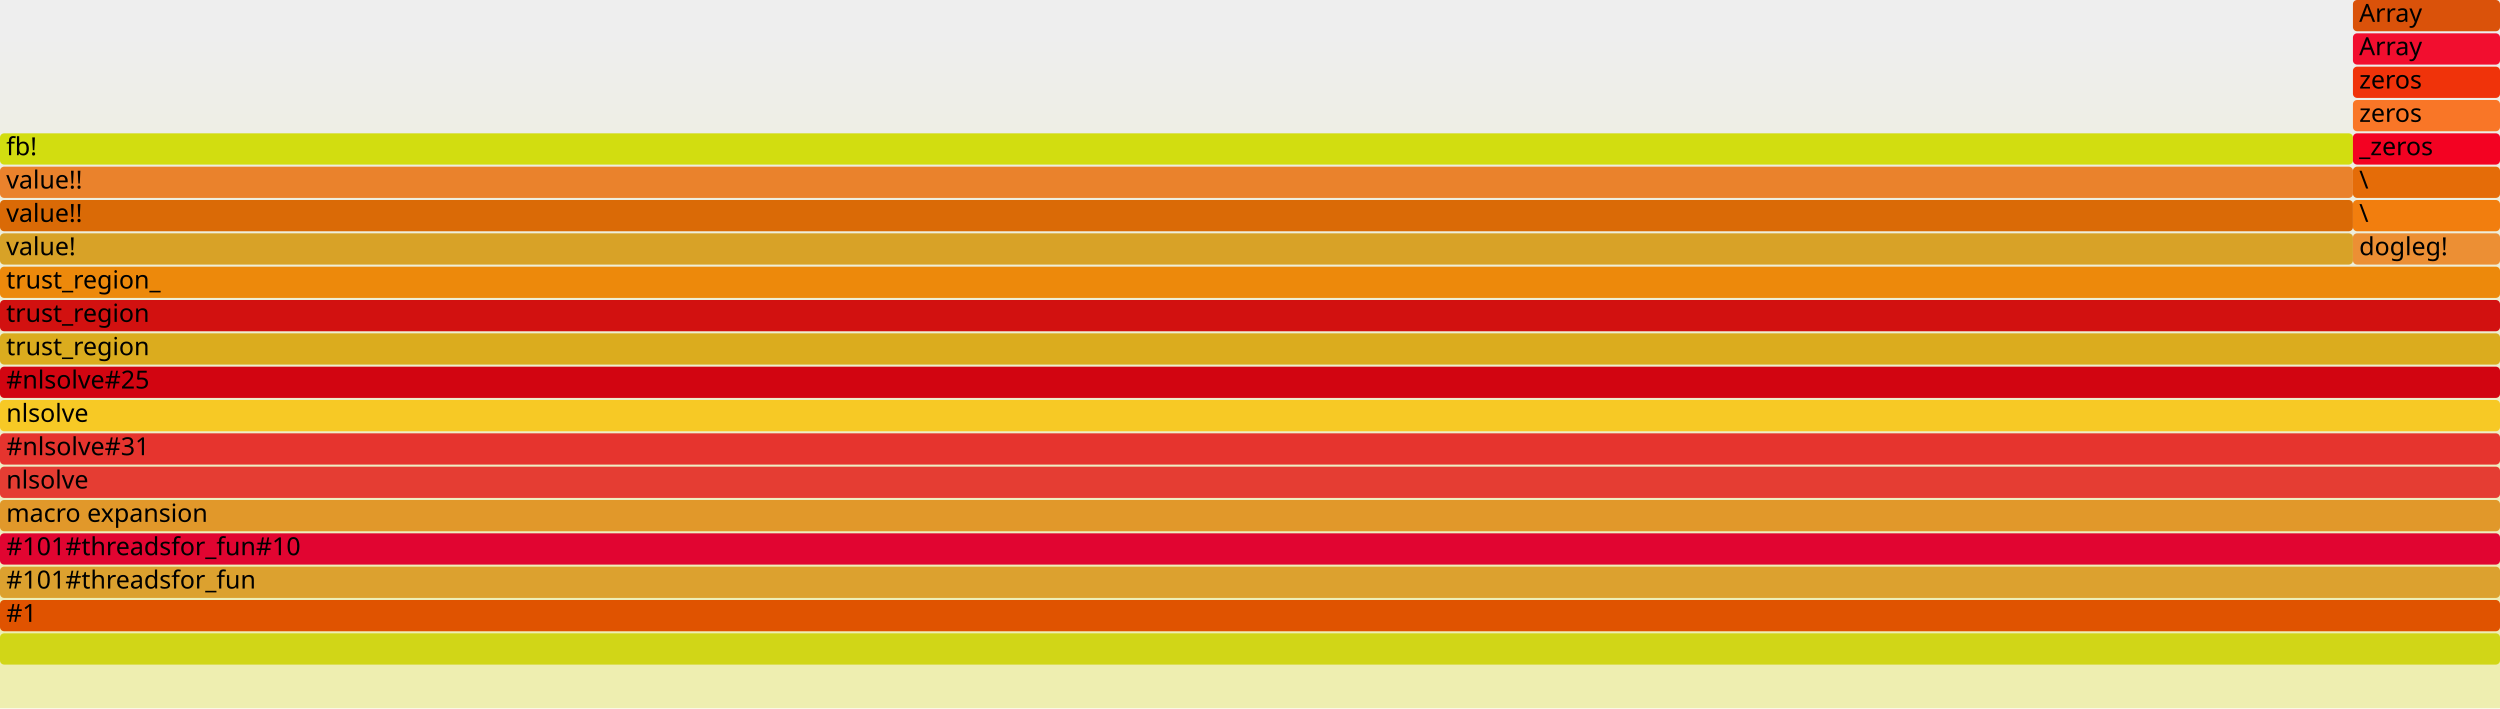
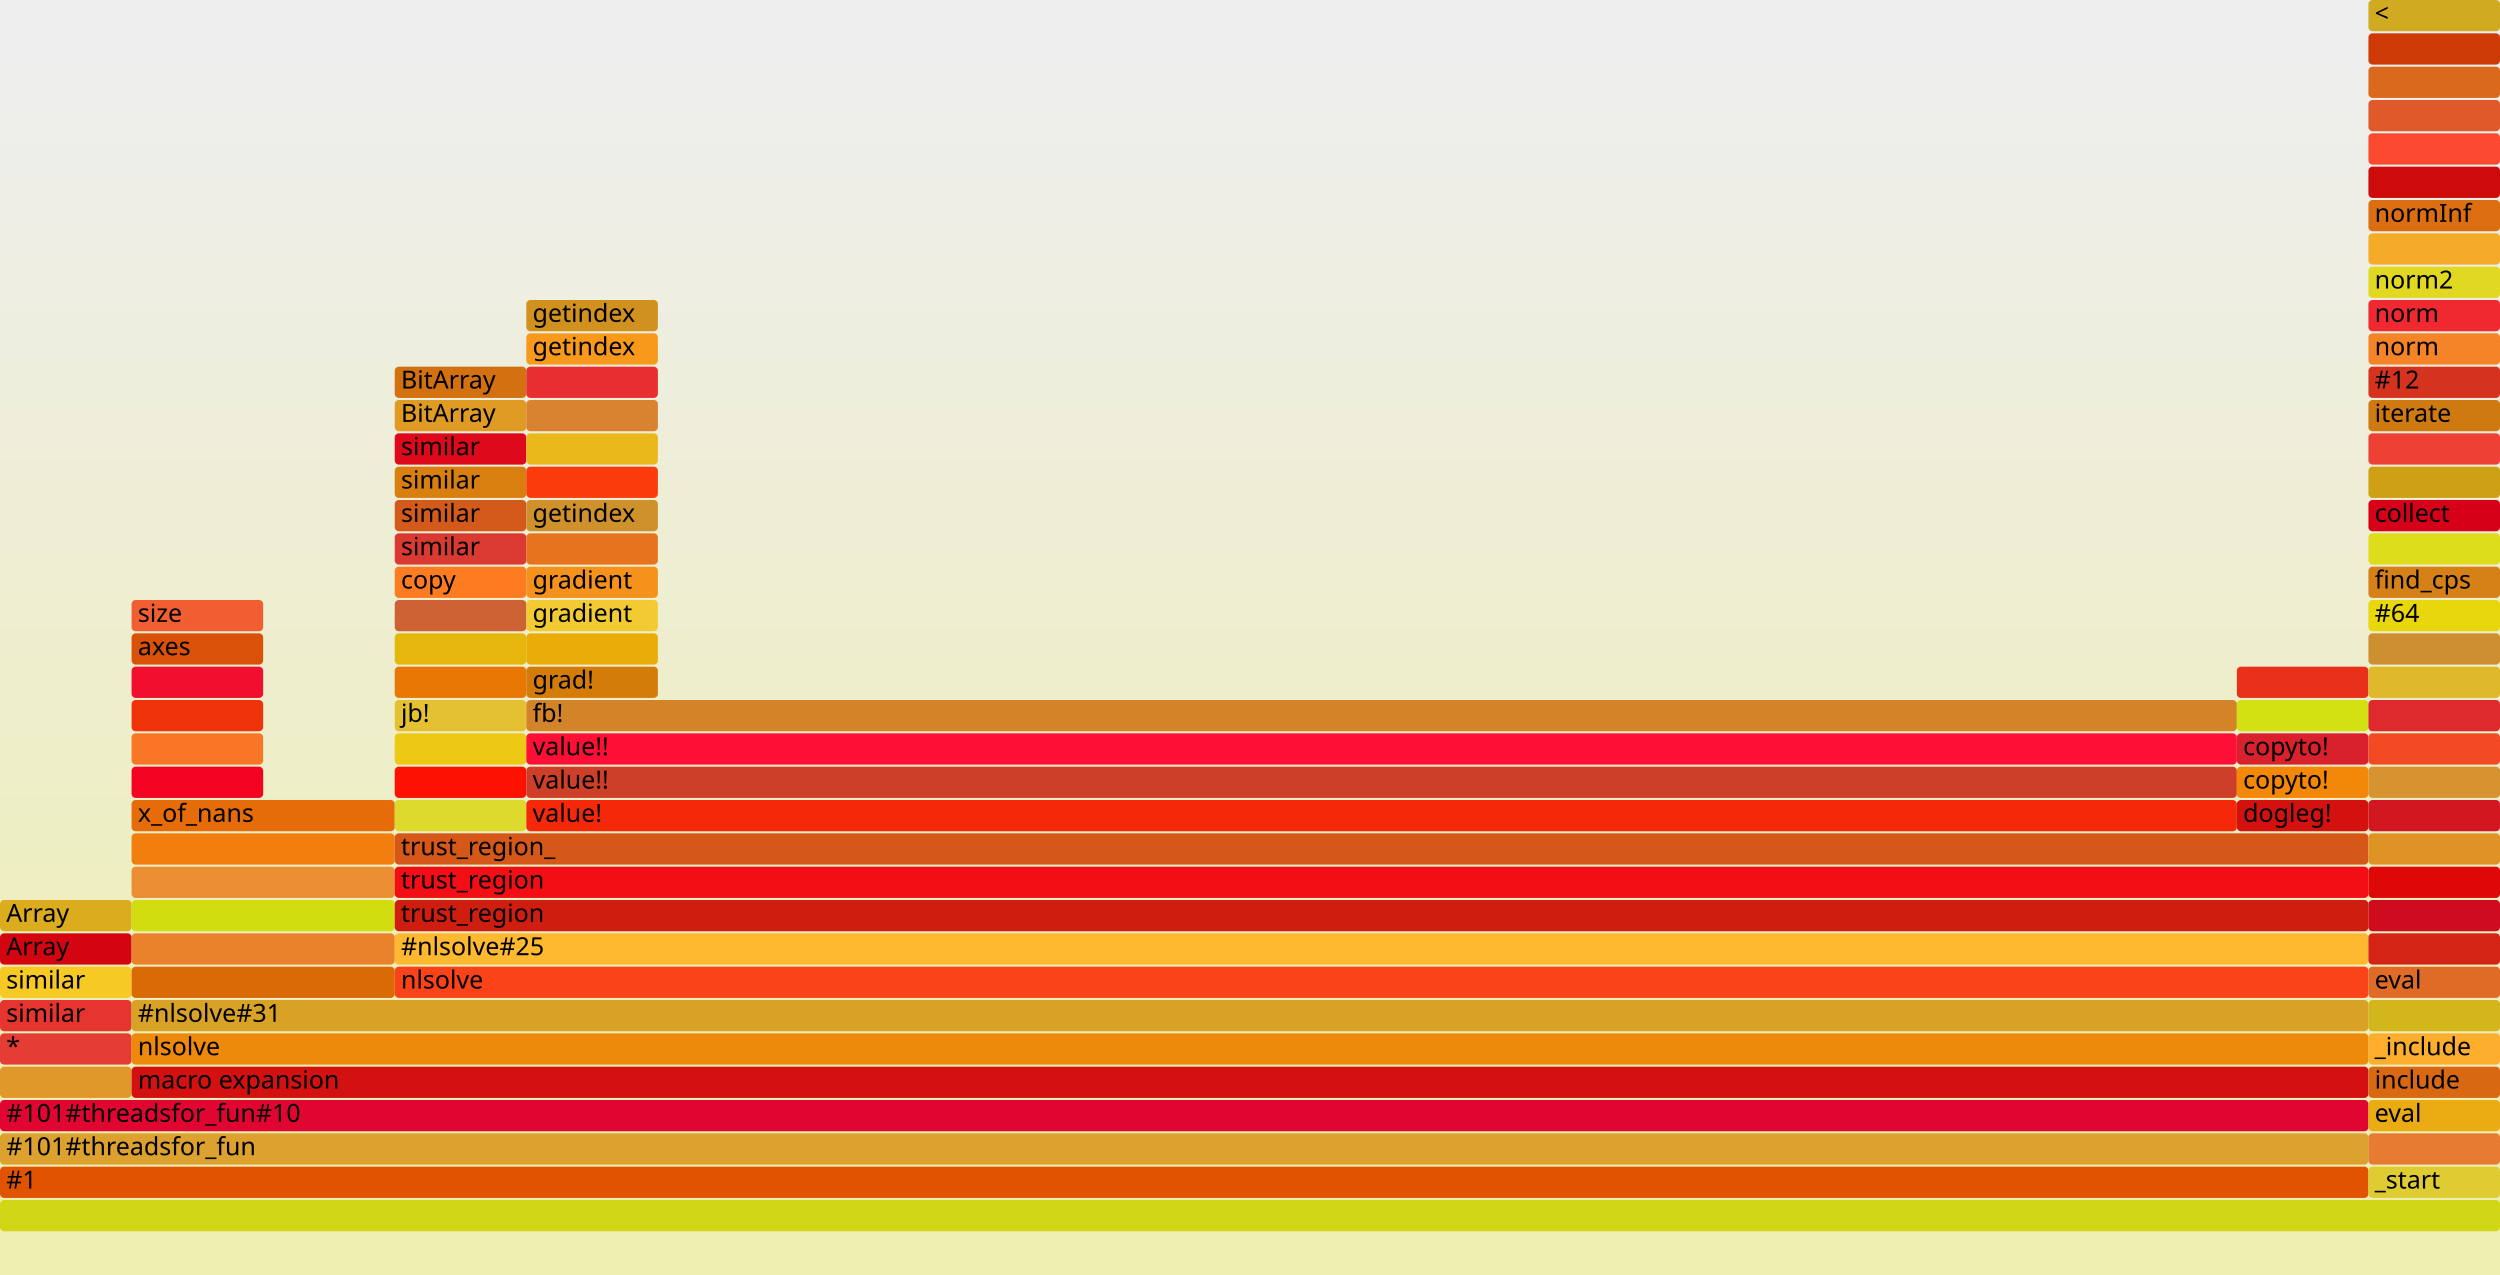
- <svg xmlns="http://www.w3.org/2000/svg" xmlns:xlink="http://www.w3.org/1999/xlink" version="1.1" width="1200" height="340" viewBox="0 0 1200 340">
+ <svg xmlns="http://www.w3.org/2000/svg" xmlns:xlink="http://www.w3.org/1999/xlink" version="1.1" width="1200" height="612" viewBox="0 0 1200 612">
  <defs>
    <linearGradient id="background" y1="0" y2="1" x1="0" x2="0">
      <stop stop-color="#eeeeee" offset="5%" />
      <stop stop-color="#eeeeb0" offset="95%" />
    </linearGradient>
  </defs>
  <style type="text/css">
    .func_g:hover { stroke:black; stroke-width:0.5; cursor:pointer; }
  </style>
-   <rect x="0.0" y="0" width="1200.0" height="340" fill="url(#background)" />
-   <text text-anchor="" x="10.0" y="340" font-size="12" font-family="Verdana" fill="rgb(0,0,0)" dominant-baseline="ideographic" id="details"> </text>
+   <rect x="0.0" y="0" width="1200.0" height="612" fill="url(#background)" />
+   <text text-anchor="" x="10.0" y="612" font-size="12" font-family="Verdana" fill="rgb(0,0,0)" dominant-baseline="ideographic" id="details"> </text>
  <g class="func_g">
    <a target="_top" xlink:href="notfound.html#L-1">
-       <rect x="0.0" y="304" width="1200.0" height="15.0" fill="rgb(209, 214, 23)" rx="2" ry="2" />
-       <text text-anchor="" x="3.0" y="314.5" font-size="12" font-family="Verdana" fill="rgb(0,0,0)" />
+       <rect x="0.0" y="576" width="1200.0" height="15.0" fill="rgb(209, 214, 23)" rx="2" ry="2" />
+       <text text-anchor="" x="3.0" y="586.5" font-size="12" font-family="Verdana" fill="rgb(0,0,0)" />
    </a>
  </g>
  <g class="func_g">
    <a target="_top" xlink:href="threadingconstructs.jl-69da4926deae06dc9dc6e5a13f09a897b39ad603.html#L139">
-       <rect x="0.0" y="288" width="1200.0" height="15.0" fill="rgb(224, 83, 0)" rx="2" ry="2" />
-       <text text-anchor="" x="3.0" y="298.5" font-size="12" font-family="Verdana" fill="rgb(0,0,0)">#1</text>
+       <rect x="0.0" y="560" width="1136.842" height="15.0" fill="rgb(224, 83, 0)" rx="2" ry="2" />
+       <text text-anchor="" x="3.0" y="570.5" font-size="12" font-family="Verdana" fill="rgb(0,0,0)">#1</text>
    </a>
  </g>
  <g class="func_g">
    <a target="_top" xlink:href="threadingconstructs.jl-69da4926deae06dc9dc6e5a13f09a897b39ad603.html#L167">
-       <rect x="0.0" y="272" width="1200.0" height="15.0" fill="rgb(220, 161, 47)" rx="2" ry="2" />
-       <text text-anchor="" x="3.0" y="282.5" font-size="12" font-family="Verdana" fill="rgb(0,0,0)">#101#threadsfor_fun</text>
+       <rect x="0.0" y="544" width="1136.842" height="15.0" fill="rgb(220, 161, 47)" rx="2" ry="2" />
+       <text text-anchor="" x="3.0" y="554.5" font-size="12" font-family="Verdana" fill="rgb(0,0,0)">#101#threadsfor_fun</text>
    </a>
  </g>
  <g class="func_g">
    <a target="_top" xlink:href="threadingconstructs.jl-69da4926deae06dc9dc6e5a13f09a897b39ad603.html#L167">
-       <rect x="0.0" y="256" width="1200.0" height="15.0" fill="rgb(225, 5, 49)" rx="2" ry="2" />
-       <text text-anchor="" x="3.0" y="266.5" font-size="12" font-family="Verdana" fill="rgb(0,0,0)">#101#threadsfor_fun#10</text>
+       <rect x="0.0" y="528" width="1136.842" height="15.0" fill="rgb(225, 5, 49)" rx="2" ry="2" />
+       <text text-anchor="" x="3.0" y="538.5" font-size="12" font-family="Verdana" fill="rgb(0,0,0)">#101#threadsfor_fun#10</text>
+     </a>
+   </g>
+   <g class="func_g">
+     <a target="_top" xlink:href="critical_points.jl-e501c7201f5f77db71b4e61ad43af0b25550f4ec.html#L150">
+       <rect x="0.0" y="512" width="63.158" height="15.0" fill="rgb(225, 152, 42)" rx="2" ry="2" />
+       <text text-anchor="" x="3.0" y="522.5" font-size="12" font-family="Verdana" fill="rgb(0,0,0)"> </text>
+     </a>
+   </g>
+   <g class="func_g">
+     <a target="_top" xlink:href="matmul.jl-037102772aa14a84614a4fc5ba7816c2492dae64.html#L52">
+       <rect x="0.0" y="496" width="63.158" height="15.0" fill="rgb(229, 61, 51)" rx="2" ry="2" />
+       <text text-anchor="" x="3.0" y="506.5" font-size="12" font-family="Verdana" fill="rgb(0,0,0)">*</text>
+     </a>
+   </g>
+   <g class="func_g">
+     <a target="_top" xlink:href="abstractarray.jl-d968f486589708c83083af7fc58b588dbb14eaf2.html#L840">
+       <rect x="0.0" y="480" width="63.158" height="15.0" fill="rgb(230, 52, 46)" rx="2" ry="2" />
+       <text text-anchor="" x="3.0" y="490.5" font-size="12" font-family="Verdana" fill="rgb(0,0,0)">similar</text>
+     </a>
+   </g>
+   <g class="func_g">
+     <a target="_top" xlink:href="array.jl-a1a5689c27c2ba640bec06e0656c2051a2b4f20d.html#L374">
+       <rect x="0.0" y="464" width="63.158" height="15.0" fill="rgb(247, 201, 37)" rx="2" ry="2" />
+       <text text-anchor="" x="3.0" y="474.5" font-size="12" font-family="Verdana" fill="rgb(0,0,0)">similar</text>
+     </a>
+   </g>
+   <g class="func_g">
+     <a target="_top" xlink:href="boot.jl-3f080772281d8a86b7e35b133daf84cac46b5da9.html#L486">
+       <rect x="0.0" y="448" width="63.158" height="15.0" fill="rgb(210, 5, 17)" rx="2" ry="2" />
+       <text text-anchor="" x="3.0" y="458.5" font-size="12" font-family="Verdana" fill="rgb(0,0,0)">Array</text>
+     </a>
+   </g>
+   <g class="func_g">
+     <a target="_top" xlink:href="boot.jl-3f080772281d8a86b7e35b133daf84cac46b5da9.html#L477">
+       <rect x="0.0" y="432" width="63.158" height="15.0" fill="rgb(219, 172, 30)" rx="2" ry="2" />
+       <text text-anchor="" x="3.0" y="442.5" font-size="12" font-family="Verdana" fill="rgb(0,0,0)">Array</text>
    </a>
  </g>
  <g class="func_g">
    <a target="_top" xlink:href="critical_points.jl-e501c7201f5f77db71b4e61ad43af0b25550f4ec.html#L162">
-       <rect x="0.0" y="240" width="1200.0" height="15.0" fill="rgb(225, 152, 42)" rx="2" ry="2" />
-       <text text-anchor="" x="3.0" y="250.5" font-size="12" font-family="Verdana" fill="rgb(0,0,0)">macro expansion</text>
+       <rect x="63.158" y="512" width="1073.684" height="15.0" fill="rgb(210, 17, 16)" rx="2" ry="2" />
+       <text text-anchor="" x="66.158" y="522.5" font-size="12" font-family="Verdana" fill="rgb(0,0,0)">macro expansion</text>
    </a>
  </g>
  <g class="func_g">
    <a target="_top" xlink:href="nlsolve.jl-3c09a6fa7d2424bc9f872603c9ab10e1a8478a03.html#L56">
-       <rect x="0.0" y="224" width="1200.0" height="15.0" fill="rgb(229, 61, 51)" rx="2" ry="2" />
-       <text text-anchor="" x="3.0" y="234.5" font-size="12" font-family="Verdana" fill="rgb(0,0,0)">nlsolve</text>
+       <rect x="63.158" y="496" width="1073.684" height="15.0" fill="rgb(237, 137, 11)" rx="2" ry="2" />
+       <text text-anchor="" x="66.158" y="506.5" font-size="12" font-family="Verdana" fill="rgb(0,0,0)">nlsolve</text>
    </a>
  </g>
  <g class="func_g">
    <a target="_top" xlink:href="nlsolve.jl-3c09a6fa7d2424bc9f872603c9ab10e1a8478a03.html#L56">
-       <rect x="0.0" y="208" width="1200.0" height="15.0" fill="rgb(230, 52, 46)" rx="2" ry="2" />
-       <text text-anchor="" x="3.0" y="218.5" font-size="12" font-family="Verdana" fill="rgb(0,0,0)">#nlsolve#31</text>
+       <rect x="63.158" y="480" width="1073.684" height="15.0" fill="rgb(216, 162, 39)" rx="2" ry="2" />
+       <text text-anchor="" x="66.158" y="490.5" font-size="12" font-family="Verdana" fill="rgb(0,0,0)">#nlsolve#31</text>
+     </a>
+   </g>
+   <g class="func_g">
+     <a target="_top" xlink:href="oncedifferentiable.jl-286586a84583dc59d0293ecf380a39840129957f.html#L186">
+       <rect x="63.158" y="464" width="126.316" height="15.0" fill="rgb(218, 106, 6)" rx="2" ry="2" />
+       <text text-anchor="" x="66.158" y="474.5" font-size="12" font-family="Verdana" fill="rgb(0,0,0)"> </text>
+     </a>
+   </g>
+   <g class="func_g">
+     <a target="_top" xlink:href="oncedifferentiable.jl-286586a84583dc59d0293ecf380a39840129957f.html#L186">
+       <rect x="63.158" y="448" width="126.316" height="15.0" fill="rgb(234, 130, 44)" rx="2" ry="2" />
+       <text text-anchor="" x="66.158" y="458.5" font-size="12" font-family="Verdana" fill="rgb(0,0,0)"> </text>
+     </a>
+   </g>
+   <g class="func_g">
+     <a target="_top" xlink:href="oncedifferentiable.jl-286586a84583dc59d0293ecf380a39840129957f.html#L196">
+       <rect x="63.158" y="432" width="126.316" height="15.0" fill="rgb(210, 221, 16)" rx="2" ry="2" />
+       <text text-anchor="" x="66.158" y="442.5" font-size="12" font-family="Verdana" fill="rgb(0,0,0)"> </text>
+     </a>
+   </g>
+   <g class="func_g">
+     <a target="_top" xlink:href="oncedifferentiable.jl-286586a84583dc59d0293ecf380a39840129957f.html#L219">
+       <rect x="63.158" y="416" width="126.316" height="15.0" fill="rgb(236, 143, 52)" rx="2" ry="2" />
+       <text text-anchor="" x="66.158" y="426.5" font-size="12" font-family="Verdana" fill="rgb(0,0,0)"> </text>
+     </a>
+   </g>
+   <g class="func_g">
+     <a target="_top" xlink:href="oncedifferentiable.jl-286586a84583dc59d0293ecf380a39840129957f.html#L219">
+       <rect x="63.158" y="400" width="126.316" height="15.0" fill="rgb(242, 126, 14)" rx="2" ry="2" />
+       <text text-anchor="" x="66.158" y="410.5" font-size="12" font-family="Verdana" fill="rgb(0,0,0)"> </text>
+     </a>
+   </g>
+   <g class="func_g">
+     <a target="_top" xlink:href="NLSolversBase.jl-62c7ebdfa569b7d78037da79ddfc8dddcf651cd3.html#L60">
+       <rect x="63.158" y="384" width="126.316" height="15.0" fill="rgb(229, 108, 8)" rx="2" ry="2" />
+       <text text-anchor="" x="66.158" y="394.5" font-size="12" font-family="Verdana" fill="rgb(0,0,0)">x_of_nans</text>
+     </a>
+   </g>
+   <g class="func_g">
+     <a target="_top" xlink:href="NLSolversBase.jl-62c7ebdfa569b7d78037da79ddfc8dddcf651cd3.html#L60">
+       <rect x="63.158" y="368" width="63.158" height="15.0" fill="rgb(243, 2, 34)" rx="2" ry="2" />
+       <text text-anchor="" x="66.158" y="378.5" font-size="12" font-family="Verdana" fill="rgb(0,0,0)"> </text>
+     </a>
+   </g>
+   <g class="func_g">
+     <a target="_top" xlink:href="broadcast.jl-aadc07aa8db7d970432e67b47a796fc9707f1499.html#L873">
+       <rect x="63.158" y="352" width="63.158" height="15.0" fill="rgb(249, 118, 39)" rx="2" ry="2" />
+       <text text-anchor="" x="66.158" y="362.5" font-size="12" font-family="Verdana" fill="rgb(0,0,0)"> </text>
+     </a>
+   </g>
+   <g class="func_g">
+     <a target="_top" xlink:href="broadcast.jl-aadc07aa8db7d970432e67b47a796fc9707f1499.html#L294">
+       <rect x="63.158" y="336" width="63.158" height="15.0" fill="rgb(240, 51, 10)" rx="2" ry="2" />
+       <text text-anchor="" x="66.158" y="346.5" font-size="12" font-family="Verdana" fill="rgb(0,0,0)"> </text>
+     </a>
+   </g>
+   <g class="func_g">
+     <a target="_top" xlink:href="broadcast.jl-aadc07aa8db7d970432e67b47a796fc9707f1499.html#L513">
+       <rect x="63.158" y="320" width="63.158" height="15.0" fill="rgb(242, 14, 47)" rx="2" ry="2" />
+       <text text-anchor="" x="66.158" y="330.5" font-size="12" font-family="Verdana" fill="rgb(0,0,0)"> </text>
+     </a>
+   </g>
+   <g class="func_g">
+     <a target="_top" xlink:href="abstractarray.jl-d968f486589708c83083af7fc58b588dbb14eaf2.html#L98">
+       <rect x="63.158" y="304" width="63.158" height="15.0" fill="rgb(218, 82, 10)" rx="2" ry="2" />
+       <text text-anchor="" x="66.158" y="314.5" font-size="12" font-family="Verdana" fill="rgb(0,0,0)">axes</text>
+     </a>
+   </g>
+   <g class="func_g">
+     <a target="_top" xlink:href="array.jl-a1a5689c27c2ba640bec06e0656c2051a2b4f20d.html#L149">
+       <rect x="63.158" y="288" width="63.158" height="15.0" fill="rgb(241, 94, 50)" rx="2" ry="2" />
+       <text text-anchor="" x="66.158" y="298.5" font-size="12" font-family="Verdana" fill="rgb(0,0,0)">size</text>
    </a>
  </g>
  <g class="func_g">
    <a target="_top" xlink:href="nlsolve.jl-3c09a6fa7d2424bc9f872603c9ab10e1a8478a03.html#L1">
-       <rect x="0.0" y="192" width="1200.0" height="15.0" fill="rgb(247, 201, 37)" rx="2" ry="2" />
-       <text text-anchor="" x="3.0" y="202.5" font-size="12" font-family="Verdana" fill="rgb(0,0,0)">nlsolve</text>
+       <rect x="189.474" y="464" width="947.368" height="15.0" fill="rgb(251, 67, 25)" rx="2" ry="2" />
+       <text text-anchor="" x="192.474" y="474.5" font-size="12" font-family="Verdana" fill="rgb(0,0,0)">nlsolve</text>
    </a>
  </g>
  <g class="func_g">
    <a target="_top" xlink:href="nlsolve.jl-3c09a6fa7d2424bc9f872603c9ab10e1a8478a03.html#L1">
-       <rect x="0.0" y="176" width="1200.0" height="15.0" fill="rgb(210, 5, 17)" rx="2" ry="2" />
-       <text text-anchor="" x="3.0" y="186.5" font-size="12" font-family="Verdana" fill="rgb(0,0,0)">#nlsolve#25</text>
+       <rect x="189.474" y="448" width="947.368" height="15.0" fill="rgb(254, 185, 49)" rx="2" ry="2" />
+       <text text-anchor="" x="192.474" y="458.5" font-size="12" font-family="Verdana" fill="rgb(0,0,0)">#nlsolve#25</text>
    </a>
  </g>
  <g class="func_g">
    <a target="_top" xlink:href="trust_region.jl-9b52720b2bb1702e582e5314de8a96a64cbbe5da.html#L235">
-       <rect x="0.0" y="160" width="1200.0" height="15.0" fill="rgb(219, 172, 30)" rx="2" ry="2" />
-       <text text-anchor="" x="3.0" y="170.5" font-size="12" font-family="Verdana" fill="rgb(0,0,0)">trust_region</text>
+       <rect x="189.474" y="432" width="947.368" height="15.0" fill="rgb(207, 29, 15)" rx="2" ry="2" />
+       <text text-anchor="" x="192.474" y="442.5" font-size="12" font-family="Verdana" fill="rgb(0,0,0)">trust_region</text>
    </a>
  </g>
  <g class="func_g">
    <a target="_top" xlink:href="trust_region.jl-9b52720b2bb1702e582e5314de8a96a64cbbe5da.html#L235">
-       <rect x="0.0" y="144" width="1200.0" height="15.0" fill="rgb(210, 17, 16)" rx="2" ry="2" />
-       <text text-anchor="" x="3.0" y="154.5" font-size="12" font-family="Verdana" fill="rgb(0,0,0)">trust_region</text>
+       <rect x="189.474" y="416" width="947.368" height="15.0" fill="rgb(243, 14, 22)" rx="2" ry="2" />
+       <text text-anchor="" x="192.474" y="426.5" font-size="12" font-family="Verdana" fill="rgb(0,0,0)">trust_region</text>
    </a>
  </g>
  <g class="func_g">
    <a target="_top" xlink:href="trust_region.jl-9b52720b2bb1702e582e5314de8a96a64cbbe5da.html#L107">
-       <rect x="0.0" y="128" width="1200.0" height="15.0" fill="rgb(237, 137, 11)" rx="2" ry="2" />
-       <text text-anchor="" x="3.0" y="138.5" font-size="12" font-family="Verdana" fill="rgb(0,0,0)">trust_region_</text>
+       <rect x="189.474" y="400" width="947.368" height="15.0" fill="rgb(213, 88, 24)" rx="2" ry="2" />
+       <text text-anchor="" x="192.474" y="410.5" font-size="12" font-family="Verdana" fill="rgb(0,0,0)">trust_region_</text>
+     </a>
+   </g>
+   <g class="func_g">
+     <a target="_top" xlink:href="interface.jl-f2c29230e804547c565f1aa8a029bdb0b99b1849.html#L135">
+       <rect x="189.474" y="384" width="63.158" height="15.0" fill="rgb(221, 217, 45)" rx="2" ry="2" />
+       <text text-anchor="" x="192.474" y="394.5" font-size="12" font-family="Verdana" fill="rgb(0,0,0)"> </text>
+     </a>
+   </g>
+   <g class="func_g">
+     <a target="_top" xlink:href="interface.jl-f2c29230e804547c565f1aa8a029bdb0b99b1849.html#L140">
+       <rect x="189.474" y="368" width="63.158" height="15.0" fill="rgb(253, 17, 0)" rx="2" ry="2" />
+       <text text-anchor="" x="192.474" y="378.5" font-size="12" font-family="Verdana" fill="rgb(0,0,0)"> </text>
+     </a>
+   </g>
+   <g class="func_g">
+     <a target="_top" xlink:href="interface.jl-f2c29230e804547c565f1aa8a029bdb0b99b1849.html#L141">
+       <rect x="189.474" y="352" width="63.158" height="15.0" fill="rgb(237, 200, 21)" rx="2" ry="2" />
+       <text text-anchor="" x="192.474" y="362.5" font-size="12" font-family="Verdana" fill="rgb(0,0,0)"> </text>
+     </a>
+   </g>
+   <g class="func_g">
+     <a target="_top" xlink:href="critical_points.jl-e501c7201f5f77db71b4e61ad43af0b25550f4ec.html#L155">
+       <rect x="189.474" y="336" width="63.158" height="15.0" fill="rgb(227, 193, 48)" rx="2" ry="2" />
+       <text text-anchor="" x="192.474" y="346.5" font-size="12" font-family="Verdana" fill="rgb(0,0,0)">jb!</text>
+     </a>
+   </g>
+   <g class="func_g">
+     <a target="_top" xlink:href="systems.jl-aad801bccb2afccee29bd505d52e993c028f1145.html#L211">
+       <rect x="189.474" y="320" width="63.158" height="15.0" fill="rgb(232, 119, 4)" rx="2" ry="2" />
+       <text text-anchor="" x="192.474" y="330.5" font-size="12" font-family="Verdana" fill="rgb(0,0,0)"> </text>
+     </a>
+   </g>
+   <g class="func_g">
+     <a target="_top" xlink:href="systems.jl-aad801bccb2afccee29bd505d52e993c028f1145.html#L178">
+       <rect x="189.474" y="304" width="63.158" height="15.0" fill="rgb(229, 182, 12)" rx="2" ry="2" />
+       <text text-anchor="" x="192.474" y="314.5" font-size="12" font-family="Verdana" fill="rgb(0,0,0)"> </text>
+     </a>
+   </g>
+   <g class="func_g">
+     <a target="_top" xlink:href="broadcast.jl-aadc07aa8db7d970432e67b47a796fc9707f1499.html#L873">
+       <rect x="189.474" y="288" width="63.158" height="15.0" fill="rgb(205, 98, 53)" rx="2" ry="2" />
+       <text text-anchor="" x="192.474" y="298.5" font-size="12" font-family="Verdana" fill="rgb(0,0,0)"> </text>
+     </a>
+   </g>
+   <g class="func_g">
+     <a target="_top" xlink:href="broadcast.jl-aadc07aa8db7d970432e67b47a796fc9707f1499.html#L898">
+       <rect x="189.474" y="272" width="63.158" height="15.0" fill="rgb(253, 124, 33)" rx="2" ry="2" />
+       <text text-anchor="" x="192.474" y="282.5" font-size="12" font-family="Verdana" fill="rgb(0,0,0)">copy</text>
+     </a>
+   </g>
+   <g class="func_g">
+     <a target="_top" xlink:href="broadcast.jl-aadc07aa8db7d970432e67b47a796fc9707f1499.html#L211">
+       <rect x="189.474" y="256" width="63.158" height="15.0" fill="rgb(218, 58, 50)" rx="2" ry="2" />
+       <text text-anchor="" x="192.474" y="266.5" font-size="12" font-family="Verdana" fill="rgb(0,0,0)">similar</text>
+     </a>
+   </g>
+   <g class="func_g">
+     <a target="_top" xlink:href="broadcast.jl-aadc07aa8db7d970432e67b47a796fc9707f1499.html#L214">
+       <rect x="189.474" y="240" width="63.158" height="15.0" fill="rgb(211, 90, 26)" rx="2" ry="2" />
+       <text text-anchor="" x="192.474" y="250.5" font-size="12" font-family="Verdana" fill="rgb(0,0,0)">similar</text>
+     </a>
+   </g>
+   <g class="func_g">
+     <a target="_top" xlink:href="abstractarray.jl-d968f486589708c83083af7fc58b588dbb14eaf2.html#L883">
+       <rect x="189.474" y="224" width="63.158" height="15.0" fill="rgb(216, 127, 16)" rx="2" ry="2" />
+       <text text-anchor="" x="192.474" y="234.5" font-size="12" font-family="Verdana" fill="rgb(0,0,0)">similar</text>
+     </a>
+   </g>
+   <g class="func_g">
+     <a target="_top" xlink:href="abstractarray.jl-d968f486589708c83083af7fc58b588dbb14eaf2.html#L884">
+       <rect x="189.474" y="208" width="63.158" height="15.0" fill="rgb(222, 10, 27)" rx="2" ry="2" />
+       <text text-anchor="" x="192.474" y="218.5" font-size="12" font-family="Verdana" fill="rgb(0,0,0)">similar</text>
+     </a>
+   </g>
+   <g class="func_g">
+     <a target="_top" xlink:href="bitarray.jl-c044223870dc8270c10005e11cf2c03888b40380.html#L71">
+       <rect x="189.474" y="192" width="63.158" height="15.0" fill="rgb(224, 155, 36)" rx="2" ry="2" />
+       <text text-anchor="" x="192.474" y="202.5" font-size="12" font-family="Verdana" fill="rgb(0,0,0)">BitArray</text>
+     </a>
+   </g>
+   <g class="func_g">
+     <a target="_top" xlink:href="bitarray.jl-c044223870dc8270c10005e11cf2c03888b40380.html#L39">
+       <rect x="189.474" y="176" width="63.158" height="15.0" fill="rgb(211, 112, 15)" rx="2" ry="2" />
+       <text text-anchor="" x="192.474" y="186.5" font-size="12" font-family="Verdana" fill="rgb(0,0,0)">BitArray</text>
    </a>
  </g>
  <g class="func_g">
    <a target="_top" xlink:href="interface.jl-f2c29230e804547c565f1aa8a029bdb0b99b1849.html#L28">
-       <rect x="0.0" y="112" width="1129.412" height="15.0" fill="rgb(216, 162, 39)" rx="2" ry="2" />
-       <text text-anchor="" x="3.0" y="122.5" font-size="12" font-family="Verdana" fill="rgb(0,0,0)">value!</text>
+       <rect x="252.632" y="384" width="821.053" height="15.0" fill="rgb(245, 40, 9)" rx="2" ry="2" />
+       <text text-anchor="" x="255.632" y="394.5" font-size="12" font-family="Verdana" fill="rgb(0,0,0)">value!</text>
    </a>
  </g>
  <g class="func_g">
    <a target="_top" xlink:href="interface.jl-f2c29230e804547c565f1aa8a029bdb0b99b1849.html#L164">
-       <rect x="0.0" y="96" width="1129.412" height="15.0" fill="rgb(218, 106, 6)" rx="2" ry="2" />
-       <text text-anchor="" x="3.0" y="106.5" font-size="12" font-family="Verdana" fill="rgb(0,0,0)">value!!</text>
+       <rect x="252.632" y="368" width="821.053" height="15.0" fill="rgb(205, 63, 40)" rx="2" ry="2" />
+       <text text-anchor="" x="255.632" y="378.5" font-size="12" font-family="Verdana" fill="rgb(0,0,0)">value!!</text>
    </a>
  </g>
  <g class="func_g">
    <a target="_top" xlink:href="interface.jl-f2c29230e804547c565f1aa8a029bdb0b99b1849.html#L165">
-       <rect x="0.0" y="80" width="1129.412" height="15.0" fill="rgb(234, 130, 44)" rx="2" ry="2" />
-       <text text-anchor="" x="3.0" y="90.5" font-size="12" font-family="Verdana" fill="rgb(0,0,0)">value!!</text>
+       <rect x="252.632" y="352" width="821.053" height="15.0" fill="rgb(254, 15, 54)" rx="2" ry="2" />
+       <text text-anchor="" x="255.632" y="362.5" font-size="12" font-family="Verdana" fill="rgb(0,0,0)">value!!</text>
    </a>
  </g>
  <g class="func_g">
    <a target="_top" xlink:href="critical_points.jl-e501c7201f5f77db71b4e61ad43af0b25550f4ec.html#L151">
-       <rect x="0.0" y="64" width="1129.412" height="15.0" fill="rgb(210, 221, 16)" rx="2" ry="2" />
-       <text text-anchor="" x="3.0" y="74.5" font-size="12" font-family="Verdana" fill="rgb(0,0,0)">fb!</text>
+       <rect x="252.632" y="336" width="821.053" height="15.0" fill="rgb(212, 132, 40)" rx="2" ry="2" />
+       <text text-anchor="" x="255.632" y="346.5" font-size="12" font-family="Verdana" fill="rgb(0,0,0)">fb!</text>
+     </a>
+   </g>
+   <g class="func_g">
+     <a target="_top" xlink:href="data_loader_scm.jl-d39d0539a9be5eca4986f5a6a8244422a3de3954.html#L132">
+       <rect x="252.632" y="320" width="63.158" height="15.0" fill="rgb(212, 124, 9)" rx="2" ry="2" />
+       <text text-anchor="" x="255.632" y="330.5" font-size="12" font-family="Verdana" fill="rgb(0,0,0)">grad!</text>
+     </a>
+   </g>
+   <g class="func_g">
+     <a target="_top" xlink:href="Interpolations.jl-5e8962218c20570e0a242c50ba164fd2c8eace14.html#L371">
+       <rect x="252.632" y="304" width="63.158" height="15.0" fill="rgb(234, 173, 8)" rx="2" ry="2" />
+       <text text-anchor="" x="255.632" y="314.5" font-size="12" font-family="Verdana" fill="rgb(0,0,0)"> </text>
+     </a>
+   </g>
+   <g class="func_g">
+     <a target="_top" xlink:href="scaling.jl-ff3c4ce95c1d4462ef83b5f818a42dad57affb50.html#L118">
+       <rect x="252.632" y="288" width="63.158" height="15.0" fill="rgb(241, 203, 49)" rx="2" ry="2" />
+       <text text-anchor="" x="255.632" y="298.5" font-size="12" font-family="Verdana" fill="rgb(0,0,0)">gradient</text>
+     </a>
+   </g>
+   <g class="func_g">
+     <a target="_top" xlink:href="indexing.jl-3bc00ecb504dd69a7ee418ca6896430fe22f03b8.html#L28">
+       <rect x="252.632" y="272" width="63.158" height="15.0" fill="rgb(244, 146, 27)" rx="2" ry="2" />
+       <text text-anchor="" x="255.632" y="282.5" font-size="12" font-family="Verdana" fill="rgb(0,0,0)">gradient</text>
+     </a>
+   </g>
+   <g class="func_g">
+     <a target="_top" xlink:href="indexing.jl-3bc00ecb504dd69a7ee418ca6896430fe22f03b8.html#L30">
+       <rect x="252.632" y="256" width="63.158" height="15.0" fill="rgb(231, 116, 29)" rx="2" ry="2" />
+       <text text-anchor="" x="255.632" y="266.5" font-size="12" font-family="Verdana" fill="rgb(0,0,0)"> </text>
+     </a>
+   </g>
+   <g class="func_g">
+     <a target="_top" xlink:href="Interpolations.jl-5e8962218c20570e0a242c50ba164fd2c8eace14.html#L279">
+       <rect x="252.632" y="240" width="63.158" height="15.0" fill="rgb(206, 145, 43)" rx="2" ry="2" />
+       <text text-anchor="" x="255.632" y="250.5" font-size="12" font-family="Verdana" fill="rgb(0,0,0)">getindex</text>
+     </a>
+   </g>
+   <g class="func_g">
+     <a target="_top" xlink:href="Interpolations.jl-5e8962218c20570e0a242c50ba164fd2c8eace14.html#L290">
+       <rect x="252.632" y="224" width="63.158" height="15.0" fill="rgb(251, 59, 11)" rx="2" ry="2" />
+       <text text-anchor="" x="255.632" y="234.5" font-size="12" font-family="Verdana" fill="rgb(0,0,0)"> </text>
+     </a>
+   </g>
+   <g class="func_g">
+     <a target="_top" xlink:href="Interpolations.jl-5e8962218c20570e0a242c50ba164fd2c8eace14.html#L290">
+       <rect x="252.632" y="208" width="63.158" height="15.0" fill="rgb(235, 184, 28)" rx="2" ry="2" />
+       <text text-anchor="" x="255.632" y="218.5" font-size="12" font-family="Verdana" fill="rgb(0,0,0)"> </text>
+     </a>
+   </g>
+   <g class="func_g">
+     <a target="_top" xlink:href="Interpolations.jl-5e8962218c20570e0a242c50ba164fd2c8eace14.html#L290">
+       <rect x="252.632" y="192" width="63.158" height="15.0" fill="rgb(217, 131, 48)" rx="2" ry="2" />
+       <text text-anchor="" x="255.632" y="202.5" font-size="12" font-family="Verdana" fill="rgb(0,0,0)"> </text>
+     </a>
+   </g>
+   <g class="func_g">
+     <a target="_top" xlink:href="Interpolations.jl-5e8962218c20570e0a242c50ba164fd2c8eace14.html#L296">
+       <rect x="252.632" y="176" width="63.158" height="15.0" fill="rgb(232, 46, 48)" rx="2" ry="2" />
+       <text text-anchor="" x="255.632" y="186.5" font-size="12" font-family="Verdana" fill="rgb(0,0,0)"> </text>
+     </a>
+   </g>
+   <g class="func_g">
+     <a target="_top" xlink:href="OffsetArrays.jl-5702480f954c1df110b01e940b08d10cd17e8d1a.html#L422">
+       <rect x="252.632" y="160" width="63.158" height="15.0" fill="rgb(247, 153, 27)" rx="2" ry="2" />
+       <text text-anchor="" x="255.632" y="170.5" font-size="12" font-family="Verdana" fill="rgb(0,0,0)">getindex</text>
+     </a>
+   </g>
+   <g class="func_g">
+     <a target="_top" xlink:href="essentials.jl-8a907f81f7a85e1b2e73d08c8751d28acc7bca86.html#L14">
+       <rect x="252.632" y="144" width="63.158" height="15.0" fill="rgb(209, 145, 31)" rx="2" ry="2" />
+       <text text-anchor="" x="255.632" y="154.5" font-size="12" font-family="Verdana" fill="rgb(0,0,0)">getindex</text>
    </a>
  </g>
  <g class="func_g">
    <a target="_top" xlink:href="trust_region.jl-9b52720b2bb1702e582e5314de8a96a64cbbe5da.html#L47">
-       <rect x="1129.412" y="112" width="70.588" height="15.0" fill="rgb(236, 143, 52)" rx="2" ry="2" />
-       <text text-anchor="" x="1132.412" y="122.5" font-size="12" font-family="Verdana" fill="rgb(0,0,0)">dogleg!</text>
-     </a>
-   </g>
-   <g class="func_g">
-     <a target="_top" xlink:href="generic.jl-e7552203de2b60517d1901ebe3024dfea79c90a5.html#L1101">
-       <rect x="1129.412" y="96" width="70.588" height="15.0" fill="rgb(242, 126, 14)" rx="2" ry="2" />
-       <text text-anchor="" x="1132.412" y="106.5" font-size="12" font-family="Verdana" fill="rgb(0,0,0)">\</text>
-     </a>
-   </g>
-   <g class="func_g">
-     <a target="_top" xlink:href="LinearAlgebra.jl-d0a5a1a8ad76e251ae10dc416127587bd7324165.html#L515">
-       <rect x="1129.412" y="80" width="70.588" height="15.0" fill="rgb(229, 108, 8)" rx="2" ry="2" />
-       <text text-anchor="" x="1132.412" y="90.5" font-size="12" font-family="Verdana" fill="rgb(0,0,0)">\</text>
-     </a>
-   </g>
-   <g class="func_g">
-     <a target="_top" xlink:href="LinearAlgebra.jl-d0a5a1a8ad76e251ae10dc416127587bd7324165.html#L470">
-       <rect x="1129.412" y="64" width="70.588" height="15.0" fill="rgb(243, 2, 34)" rx="2" ry="2" />
-       <text text-anchor="" x="1132.412" y="74.5" font-size="12" font-family="Verdana" fill="rgb(0,0,0)">_zeros</text>
-     </a>
-   </g>
-   <g class="func_g">
-     <a target="_top" xlink:href="array.jl-a1a5689c27c2ba640bec06e0656c2051a2b4f20d.html#L580">
-       <rect x="1129.412" y="48" width="70.588" height="15.0" fill="rgb(249, 118, 39)" rx="2" ry="2" />
-       <text text-anchor="" x="1132.412" y="58.5" font-size="12" font-family="Verdana" fill="rgb(0,0,0)">zeros</text>
-     </a>
-   </g>
-   <g class="func_g">
-     <a target="_top" xlink:href="array.jl-a1a5689c27c2ba640bec06e0656c2051a2b4f20d.html#L584">
-       <rect x="1129.412" y="32" width="70.588" height="15.0" fill="rgb(240, 51, 10)" rx="2" ry="2" />
-       <text text-anchor="" x="1132.412" y="42.5" font-size="12" font-family="Verdana" fill="rgb(0,0,0)">zeros</text>
-     </a>
-   </g>
-   <g class="func_g">
-     <a target="_top" xlink:href="boot.jl-3f080772281d8a86b7e35b133daf84cac46b5da9.html#L486">
-       <rect x="1129.412" y="16" width="70.588" height="15.0" fill="rgb(242, 14, 47)" rx="2" ry="2" />
-       <text text-anchor="" x="1132.412" y="26.5" font-size="12" font-family="Verdana" fill="rgb(0,0,0)">Array</text>
-     </a>
-   </g>
-   <g class="func_g">
-     <a target="_top" xlink:href="boot.jl-3f080772281d8a86b7e35b133daf84cac46b5da9.html#L477">
-       <rect x="1129.412" y="0" width="70.588" height="15.0" fill="rgb(218, 82, 10)" rx="2" ry="2" />
-       <text text-anchor="" x="1132.412" y="10.5" font-size="12" font-family="Verdana" fill="rgb(0,0,0)">Array</text>
+       <rect x="1073.684" y="384" width="63.158" height="15.0" fill="rgb(211, 17, 15)" rx="2" ry="2" />
+       <text text-anchor="" x="1076.684" y="394.5" font-size="12" font-family="Verdana" fill="rgb(0,0,0)">dogleg!</text>
+     </a>
+   </g>
+   <g class="func_g">
+     <a target="_top" xlink:href="array.jl-a1a5689c27c2ba640bec06e0656c2051a2b4f20d.html#L342">
+       <rect x="1073.684" y="368" width="63.158" height="15.0" fill="rgb(242, 135, 8)" rx="2" ry="2" />
+       <text text-anchor="" x="1076.684" y="378.5" font-size="12" font-family="Verdana" fill="rgb(0,0,0)">copyto!</text>
+     </a>
+   </g>
+   <g class="func_g">
+     <a target="_top" xlink:href="array.jl-a1a5689c27c2ba640bec06e0656c2051a2b4f20d.html#L319">
+       <rect x="1073.684" y="352" width="63.158" height="15.0" fill="rgb(217, 32, 45)" rx="2" ry="2" />
+       <text text-anchor="" x="1076.684" y="362.5" font-size="12" font-family="Verdana" fill="rgb(0,0,0)">copyto!</text>
+     </a>
+   </g>
+   <g class="func_g">
+     <a target="_top" xlink:href="array.jl-a1a5689c27c2ba640bec06e0656c2051a2b4f20d.html#L322">
+       <rect x="1073.684" y="336" width="63.158" height="15.0" fill="rgb(211, 224, 17)" rx="2" ry="2" />
+       <text text-anchor="" x="1076.684" y="346.5" font-size="12" font-family="Verdana" fill="rgb(0,0,0)"> </text>
+     </a>
+   </g>
+   <g class="func_g">
+     <a target="_top" xlink:href="array.jl-a1a5689c27c2ba640bec06e0656c2051a2b4f20d.html#L286">
+       <rect x="1073.684" y="320" width="63.158" height="15.0" fill="rgb(233, 48, 24)" rx="2" ry="2" />
+       <text text-anchor="" x="1076.684" y="330.5" font-size="12" font-family="Verdana" fill="rgb(0,0,0)"> </text>
+     </a>
+   </g>
+   <g class="func_g">
+     <a target="_top" xlink:href="client.jl-28c8ddedb443756831a744f285baf5c69c1eb9a9.html#L516">
+       <rect x="1136.842" y="560" width="63.158" height="15.0" fill="rgb(222, 204, 50)" rx="2" ry="2" />
+       <text text-anchor="" x="1139.842" y="570.5" font-size="12" font-family="Verdana" fill="rgb(0,0,0)">_start</text>
+     </a>
+   </g>
+   <g class="func_g">
+     <a target="_top" xlink:href="client.jl-28c8ddedb443756831a744f285baf5c69c1eb9a9.html#L217">
+       <rect x="1136.842" y="544" width="63.158" height="15.0" fill="rgb(230, 123, 49)" rx="2" ry="2" />
+       <text text-anchor="" x="1139.842" y="554.5" font-size="12" font-family="Verdana" fill="rgb(0,0,0)"> </text>
+     </a>
+   </g>
+   <g class="func_g">
+     <a target="_top" xlink:href="boot.jl-3f080772281d8a86b7e35b133daf84cac46b5da9.html#L370">
+       <rect x="1136.842" y="528" width="63.158" height="15.0" fill="rgb(234, 171, 19)" rx="2" ry="2" />
+       <text text-anchor="" x="1139.842" y="538.5" font-size="12" font-family="Verdana" fill="rgb(0,0,0)">eval</text>
+     </a>
+   </g>
+   <g class="func_g">
+     <a target="_top" xlink:href="client.jl-28c8ddedb443756831a744f285baf5c69c1eb9a9.html#L476">
+       <rect x="1136.842" y="512" width="63.158" height="15.0" fill="rgb(217, 104, 18)" rx="2" ry="2" />
+       <text text-anchor="" x="1139.842" y="522.5" font-size="12" font-family="Verdana" fill="rgb(0,0,0)">include</text>
+     </a>
+   </g>
+   <g class="func_g">
+     <a target="_top" xlink:href="loading.jl-943809bbfe34c048acd864d58de3a55a92feb474.html#L1953">
+       <rect x="1136.842" y="496" width="63.158" height="15.0" fill="rgb(253, 174, 45)" rx="2" ry="2" />
+       <text text-anchor="" x="1139.842" y="506.5" font-size="12" font-family="Verdana" fill="rgb(0,0,0)">_include</text>
+     </a>
+   </g>
+   <g class="func_g">
+     <a target="_top" xlink:href="loading.jl-943809bbfe34c048acd864d58de3a55a92feb474.html#L1885">
+       <rect x="1136.842" y="480" width="63.158" height="15.0" fill="rgb(211, 182, 27)" rx="2" ry="2" />
+       <text text-anchor="" x="1139.842" y="490.5" font-size="12" font-family="Verdana" fill="rgb(0,0,0)"> </text>
+     </a>
+   </g>
+   <g class="func_g">
+     <a target="_top" xlink:href="boot.jl-3f080772281d8a86b7e35b133daf84cac46b5da9.html#L370">
+       <rect x="1136.842" y="464" width="63.158" height="15.0" fill="rgb(223, 107, 39)" rx="2" ry="2" />
+       <text text-anchor="" x="1139.842" y="474.5" font-size="12" font-family="Verdana" fill="rgb(0,0,0)">eval</text>
+     </a>
+   </g>
+   <g class="func_g">
+     <a target="_top" xlink:href="profiling.jl-6bfbe717c729fd9130ea9672d3eeba50ac5ecb59.html#L132">
+       <rect x="1136.842" y="448" width="63.158" height="15.0" fill="rgb(212, 36, 22)" rx="2" ry="2" />
+       <text text-anchor="" x="1139.842" y="458.5" font-size="12" font-family="Verdana" fill="rgb(0,0,0)"> </text>
+     </a>
+   </g>
+   <g class="func_g">
+     <a target="_top" xlink:href="Test.jl-deb9ec0c6217d42e6247177e121c576767dc2404.html#L1498">
+       <rect x="1136.842" y="432" width="63.158" height="15.0" fill="rgb(206, 11, 31)" rx="2" ry="2" />
+       <text text-anchor="" x="1139.842" y="442.5" font-size="12" font-family="Verdana" fill="rgb(0,0,0)"> </text>
+     </a>
+   </g>
+   <g class="func_g">
+     <a target="_top" xlink:href="profiling.jl-6bfbe717c729fd9130ea9672d3eeba50ac5ecb59.html#L139">
+       <rect x="1136.842" y="416" width="63.158" height="15.0" fill="rgb(223, 8, 8)" rx="2" ry="2" />
+       <text text-anchor="" x="1139.842" y="426.5" font-size="12" font-family="Verdana" fill="rgb(0,0,0)"> </text>
+     </a>
+   </g>
+   <g class="func_g">
+     <a target="_top" xlink:href="Test.jl-deb9ec0c6217d42e6247177e121c576767dc2404.html#L1498">
+       <rect x="1136.842" y="400" width="63.158" height="15.0" fill="rgb(224, 147, 37)" rx="2" ry="2" />
+       <text text-anchor="" x="1139.842" y="410.5" font-size="12" font-family="Verdana" fill="rgb(0,0,0)"> </text>
+     </a>
+   </g>
+   <g class="func_g">
+     <a target="_top" xlink:href="profiling.jl-6bfbe717c729fd9130ea9672d3eeba50ac5ecb59.html#L139">
+       <rect x="1136.842" y="384" width="63.158" height="15.0" fill="rgb(211, 23, 32)" rx="2" ry="2" />
+       <text text-anchor="" x="1139.842" y="394.5" font-size="12" font-family="Verdana" fill="rgb(0,0,0)"> </text>
+     </a>
+   </g>
+   <g class="func_g">
+     <a target="_top" xlink:href="profiling.jl-6bfbe717c729fd9130ea9672d3eeba50ac5ecb59.html#L115">
+       <rect x="1136.842" y="368" width="63.158" height="15.0" fill="rgb(214, 147, 48)" rx="2" ry="2" />
+       <text text-anchor="" x="1139.842" y="378.5" font-size="12" font-family="Verdana" fill="rgb(0,0,0)"> </text>
+     </a>
+   </g>
+   <g class="func_g">
+     <a target="_top" xlink:href="profiling.jl-6bfbe717c729fd9130ea9672d3eeba50ac5ecb59.html#L115">
+       <rect x="1136.842" y="352" width="63.158" height="15.0" fill="rgb(242, 74, 34)" rx="2" ry="2" />
+       <text text-anchor="" x="1139.842" y="362.5" font-size="12" font-family="Verdana" fill="rgb(0,0,0)"> </text>
+     </a>
+   </g>
+   <g class="func_g">
+     <a target="_top" xlink:href="profiling.jl-6bfbe717c729fd9130ea9672d3eeba50ac5ecb59.html#L37">
+       <rect x="1136.842" y="336" width="63.158" height="15.0" fill="rgb(222, 42, 44)" rx="2" ry="2" />
+       <text text-anchor="" x="1139.842" y="346.5" font-size="12" font-family="Verdana" fill="rgb(0,0,0)"> </text>
+     </a>
+   </g>
+   <g class="func_g">
+     <a target="_top" xlink:href="profiling.jl-6bfbe717c729fd9130ea9672d3eeba50ac5ecb59.html#L37">
+       <rect x="1136.842" y="320" width="63.158" height="15.0" fill="rgb(224, 185, 43)" rx="2" ry="2" />
+       <text text-anchor="" x="1139.842" y="330.5" font-size="12" font-family="Verdana" fill="rgb(0,0,0)"> </text>
+     </a>
+   </g>
+   <g class="func_g">
+     <a target="_top" xlink:href="Profile.jl-020a57694bea50636336171913e088bc6c95f646.html#L27">
+       <rect x="1136.842" y="304" width="63.158" height="15.0" fill="rgb(205, 143, 47)" rx="2" ry="2" />
+       <text text-anchor="" x="1139.842" y="314.5" font-size="12" font-family="Verdana" fill="rgb(0,0,0)"> </text>
+     </a>
+   </g>
+   <g class="func_g">
+     <a target="_top" xlink:href="profiling.jl-6bfbe717c729fd9130ea9672d3eeba50ac5ecb59.html#L127">
+       <rect x="1136.842" y="288" width="63.158" height="15.0" fill="rgb(231, 215, 12)" rx="2" ry="2" />
+       <text text-anchor="" x="1139.842" y="298.5" font-size="12" font-family="Verdana" fill="rgb(0,0,0)">#64</text>
+     </a>
+   </g>
+   <g class="func_g">
+     <a target="_top" xlink:href="critical_points.jl-e501c7201f5f77db71b4e61ad43af0b25550f4ec.html#L123">
+       <rect x="1136.842" y="272" width="63.158" height="15.0" fill="rgb(214, 129, 24)" rx="2" ry="2" />
+       <text text-anchor="" x="1139.842" y="282.5" font-size="12" font-family="Verdana" fill="rgb(0,0,0)">find_cps</text>
+     </a>
+   </g>
+   <g class="func_g">
+     <a target="_top" xlink:href="critical_points.jl-e501c7201f5f77db71b4e61ad43af0b25550f4ec.html#L123">
+       <rect x="1136.842" y="256" width="63.158" height="15.0" fill="rgb(221, 221, 28)" rx="2" ry="2" />
+       <text text-anchor="" x="1139.842" y="266.5" font-size="12" font-family="Verdana" fill="rgb(0,0,0)"> </text>
+     </a>
+   </g>
+   <g class="func_g">
+     <a target="_top" xlink:href="array.jl-a1a5689c27c2ba640bec06e0656c2051a2b4f20d.html#L775">
+       <rect x="1136.842" y="240" width="63.158" height="15.0" fill="rgb(214, 1, 25)" rx="2" ry="2" />
+       <text text-anchor="" x="1139.842" y="250.5" font-size="12" font-family="Verdana" fill="rgb(0,0,0)">collect</text>
+     </a>
+   </g>
+   <g class="func_g">
+     <a target="_top" xlink:href="array.jl-a1a5689c27c2ba640bec06e0656c2051a2b4f20d.html#L815">
+       <rect x="1136.842" y="224" width="63.158" height="15.0" fill="rgb(206, 160, 20)" rx="2" ry="2" />
+       <text text-anchor="" x="1139.842" y="234.5" font-size="12" font-family="Verdana" fill="rgb(0,0,0)"> </text>
+     </a>
+   </g>
+   <g class="func_g">
+     <a target="_top" xlink:href="array.jl-a1a5689c27c2ba640bec06e0656c2051a2b4f20d.html#L840">
+       <rect x="1136.842" y="208" width="63.158" height="15.0" fill="rgb(238, 65, 54)" rx="2" ry="2" />
+       <text text-anchor="" x="1139.842" y="218.5" font-size="12" font-family="Verdana" fill="rgb(0,0,0)"> </text>
+     </a>
+   </g>
+   <g class="func_g">
+     <a target="_top" xlink:href="generator.jl-5da8563af318ff99baf73df611019ecdad3fde3a.html#L47">
+       <rect x="1136.842" y="192" width="63.158" height="15.0" fill="rgb(207, 121, 17)" rx="2" ry="2" />
+       <text text-anchor="" x="1139.842" y="202.5" font-size="12" font-family="Verdana" fill="rgb(0,0,0)">iterate</text>
+     </a>
+   </g>
+   <g class="func_g">
+     <a target="_top" xlink:href="notfound.html#L0">
+       <rect x="1136.842" y="176" width="63.158" height="15.0" fill="rgb(214, 51, 31)" rx="2" ry="2" />
+       <text text-anchor="" x="1139.842" y="186.5" font-size="12" font-family="Verdana" fill="rgb(0,0,0)">#12</text>
+     </a>
+   </g>
+   <g class="func_g">
+     <a target="_top" xlink:href="generic.jl-e7552203de2b60517d1901ebe3024dfea79c90a5.html#L596">
+       <rect x="1136.842" y="160" width="63.158" height="15.0" fill="rgb(245, 131, 40)" rx="2" ry="2" />
+       <text text-anchor="" x="1139.842" y="170.5" font-size="12" font-family="Verdana" fill="rgb(0,0,0)">norm</text>
+     </a>
+   </g>
+   <g class="func_g">
+     <a target="_top" xlink:href="generic.jl-e7552203de2b60517d1901ebe3024dfea79c90a5.html#L595">
+       <rect x="1136.842" y="144" width="63.158" height="15.0" fill="rgb(240, 41, 49)" rx="2" ry="2" />
+       <text text-anchor="" x="1139.842" y="154.5" font-size="12" font-family="Verdana" fill="rgb(0,0,0)">norm</text>
+     </a>
+   </g>
+   <g class="func_g">
+     <a target="_top" xlink:href="dense.jl-02c0670376ee12b721c56ae24e9ed7b3e6ccf7fa.html#L106">
+       <rect x="1136.842" y="128" width="63.158" height="15.0" fill="rgb(225, 216, 34)" rx="2" ry="2" />
+       <text text-anchor="" x="1139.842" y="138.5" font-size="12" font-family="Verdana" fill="rgb(0,0,0)">norm2</text>
+     </a>
+   </g>
+   <g class="func_g">
+     <a target="_top" xlink:href="generic.jl-e7552203de2b60517d1901ebe3024dfea79c90a5.html#L462">
+       <rect x="1136.842" y="112" width="63.158" height="15.0" fill="rgb(245, 170, 40)" rx="2" ry="2" />
+       <text text-anchor="" x="1139.842" y="122.5" font-size="12" font-family="Verdana" fill="rgb(0,0,0)"> </text>
+     </a>
+   </g>
+   <g class="func_g">
+     <a target="_top" xlink:href="generic.jl-e7552203de2b60517d1901ebe3024dfea79c90a5.html#L527">
+       <rect x="1136.842" y="96" width="63.158" height="15.0" fill="rgb(220, 110, 18)" rx="2" ry="2" />
+       <text text-anchor="" x="1139.842" y="106.5" font-size="12" font-family="Verdana" fill="rgb(0,0,0)">normInf</text>
+     </a>
+   </g>
+   <g class="func_g">
+     <a target="_top" xlink:href="generic.jl-e7552203de2b60517d1901ebe3024dfea79c90a5.html#L453">
+       <rect x="1136.842" y="80" width="63.158" height="15.0" fill="rgb(205, 11, 10)" rx="2" ry="2" />
+       <text text-anchor="" x="1139.842" y="90.5" font-size="12" font-family="Verdana" fill="rgb(0,0,0)"> </text>
+     </a>
+   </g>
+   <g class="func_g">
+     <a target="_top" xlink:href="reducedim.jl-236a97dac84380b5d4c62e560eb3ec2d47bfc94e.html#L357">
+       <rect x="1136.842" y="64" width="63.158" height="15.0" fill="rgb(251, 74, 48)" rx="2" ry="2" />
+       <text text-anchor="" x="1139.842" y="74.5" font-size="12" font-family="Verdana" fill="rgb(0,0,0)"> </text>
+     </a>
+   </g>
+   <g class="func_g">
+     <a target="_top" xlink:href="reducedim.jl-236a97dac84380b5d4c62e560eb3ec2d47bfc94e.html#L357">
+       <rect x="1136.842" y="48" width="63.158" height="15.0" fill="rgb(224, 89, 43)" rx="2" ry="2" />
+       <text text-anchor="" x="1139.842" y="58.5" font-size="12" font-family="Verdana" fill="rgb(0,0,0)"> </text>
+     </a>
+   </g>
+   <g class="func_g">
+     <a target="_top" xlink:href="reducedim.jl-236a97dac84380b5d4c62e560eb3ec2d47bfc94e.html#L365">
+       <rect x="1136.842" y="32" width="63.158" height="15.0" fill="rgb(219, 105, 27)" rx="2" ry="2" />
+       <text text-anchor="" x="1139.842" y="42.5" font-size="12" font-family="Verdana" fill="rgb(0,0,0)"> </text>
+     </a>
+   </g>
+   <g class="func_g">
+     <a target="_top" xlink:href="reduce.jl-26b49da5982cff03b74868b172bf857cf0d10969.html#L423">
+       <rect x="1136.842" y="16" width="63.158" height="15.0" fill="rgb(206, 58, 5)" rx="2" ry="2" />
+       <text text-anchor="" x="1139.842" y="26.5" font-size="12" font-family="Verdana" fill="rgb(0,0,0)"> </text>
+     </a>
+   </g>
+   <g class="func_g">
+     <a target="_top" xlink:href="int.jl-e48bc48a27297071e47bc7218561429a4472a90f.html#L83">
+       <rect x="1136.842" y="0" width="63.158" height="15.0" fill="rgb(208, 170, 33)" rx="2" ry="2" />
+       <text text-anchor="" x="1139.842" y="10.5" font-size="12" font-family="Verdana" fill="rgb(0,0,0)">&lt;</text>
    </a>
  </g>
</svg>
